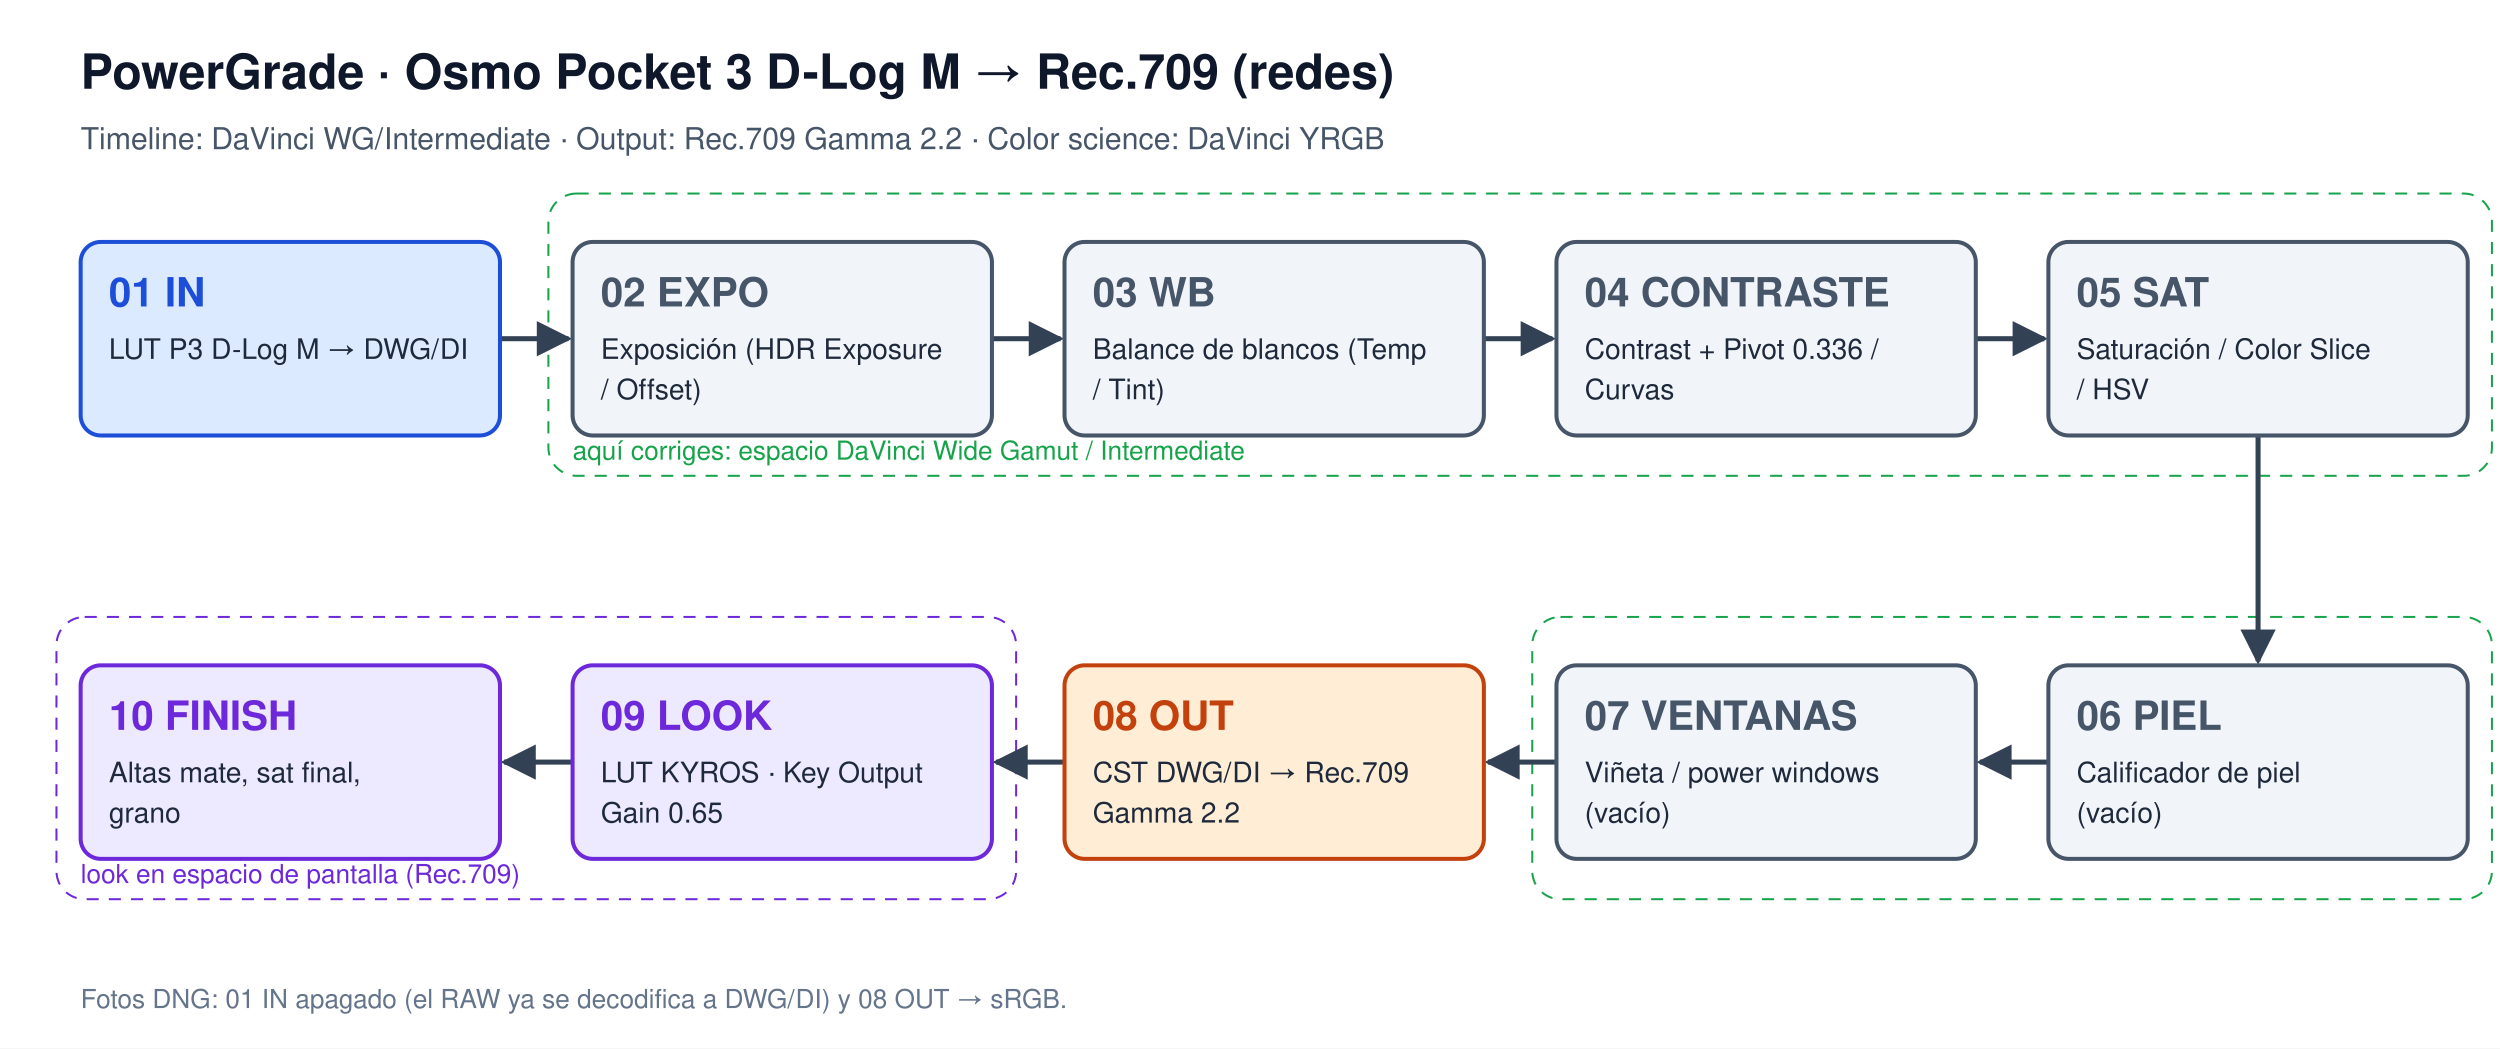
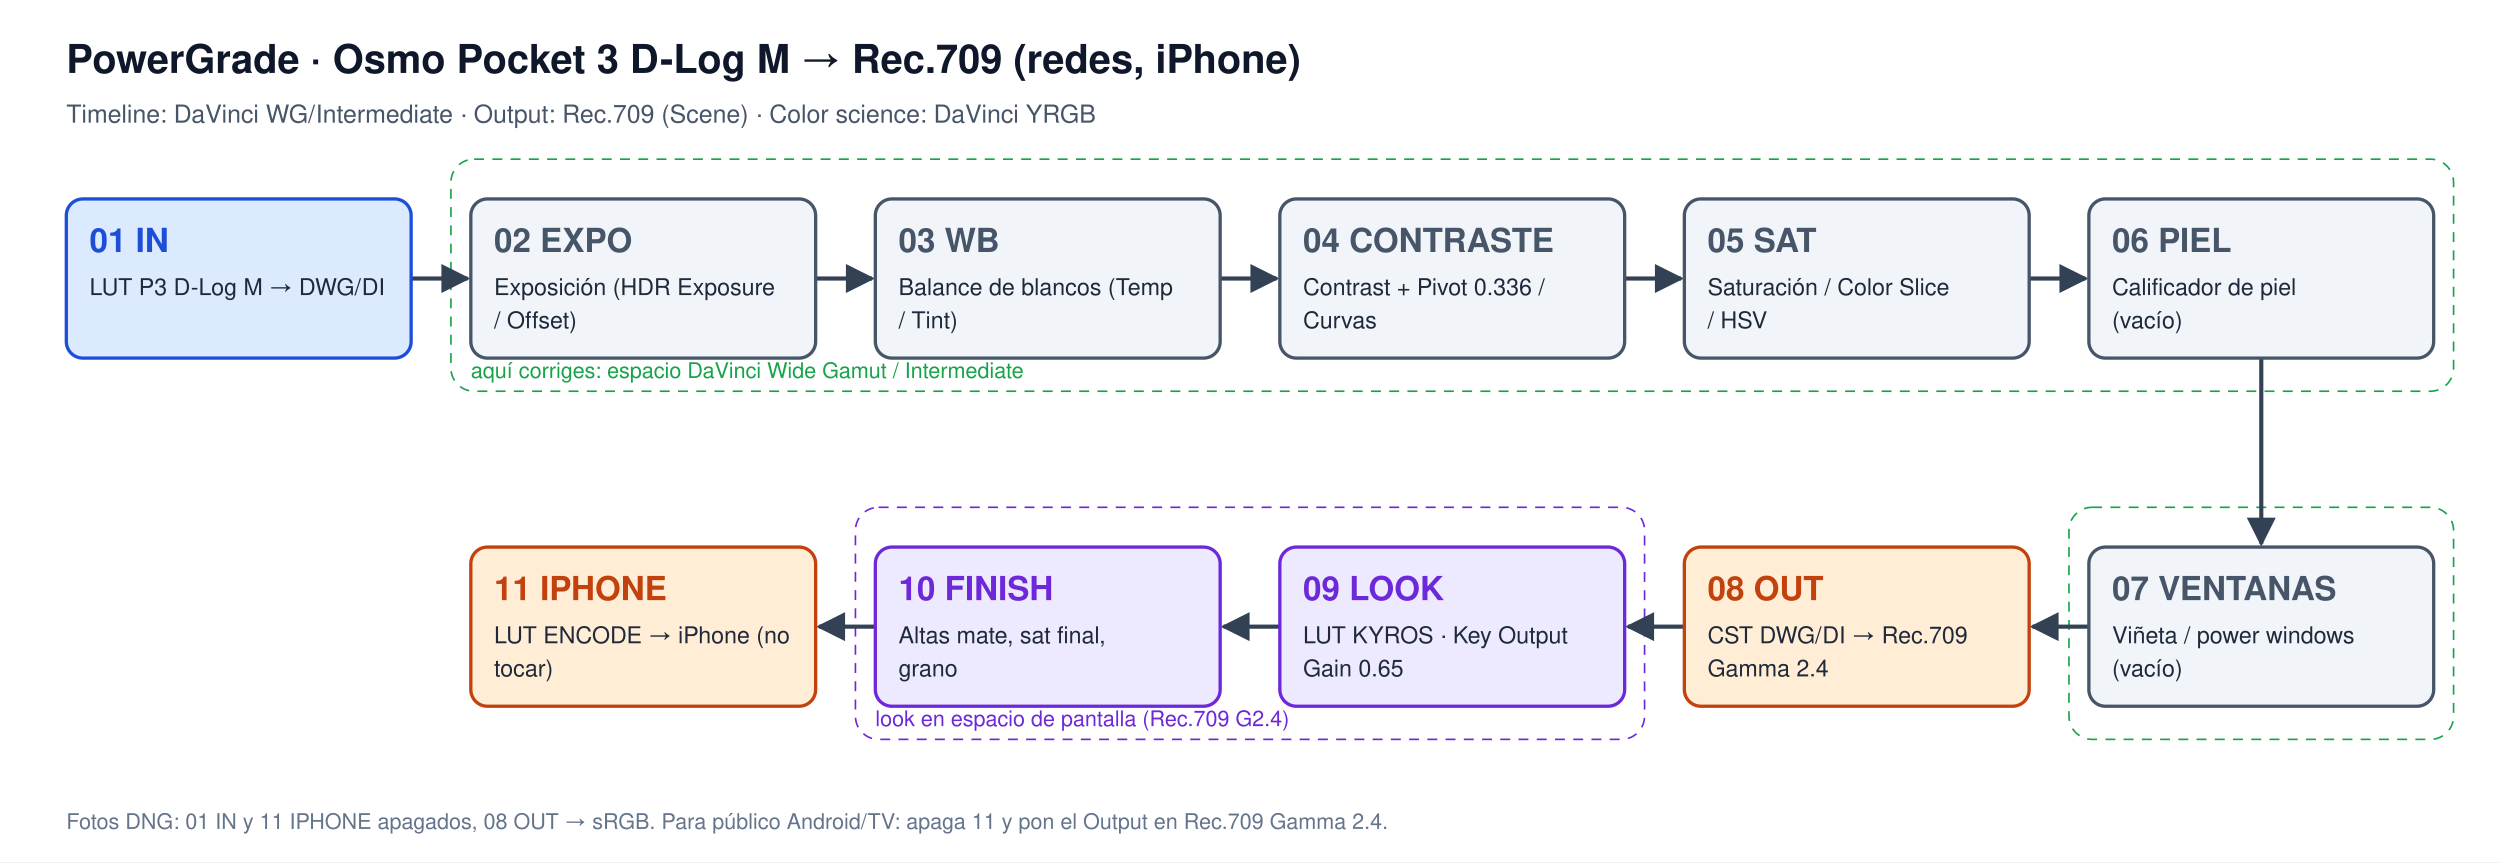
- <svg xmlns="http://www.w3.org/2000/svg" viewBox="0 0 1240 520" font-family="Helvetica, Arial, sans-serif">
-   <rect width="1240" height="520" fill="#ffffff" />
+ <svg xmlns="http://www.w3.org/2000/svg" viewBox="0 0 1508 520" font-family="Helvetica, Arial, sans-serif">
+   <rect width="1508" height="520" fill="#ffffff" />
  <defs>
    <marker id="a" viewBox="0 0 10 10" refX="9" refY="5" markerWidth="7" markerHeight="7" orient="auto">
      <path d="M0,0 L10,5 L0,10 z" fill="#334155" />
    </marker>
  </defs>
-   <text x="40" y="44" font-size="24" font-weight="700" fill="#0f172a">PowerGrade · Osmo Pocket 3 D-Log M → Rec.709 (redes)</text>
-   <text x="40" y="74" font-size="15" fill="#475569">Timeline: DaVinci WG/Intermediate · Output: Rec.709 Gamma 2.2 · Color science: DaVinci YRGB</text>
-   <rect x="272" y="96" width="964" height="140" rx="14" fill="none" stroke="#16a34a" stroke-dasharray="6 5" />
+   <text x="40" y="44" font-size="24" font-weight="700" fill="#0f172a">PowerGrade · Osmo Pocket 3 D-Log M → Rec.709 (redes, iPhone)</text>
+   <text x="40" y="74" font-size="15" fill="#475569">Timeline: DaVinci WG/Intermediate · Output: Rec.709 (Scene) · Color science: DaVinci YRGB</text>
+   <rect x="272" y="96" width="1208" height="140" rx="14" fill="none" stroke="#16a34a" stroke-dasharray="6 5" />
  <text x="284" y="228" font-size="13" fill="#16a34a">aquí corriges: espacio DaVinci Wide Gamut / Intermediate</text>
-   <rect x="760" y="306" width="476" height="140" rx="14" fill="none" stroke="#16a34a" stroke-dasharray="6 5" />
-   <rect x="28" y="306" width="476" height="140" rx="14" fill="none" stroke="#6d28d9" stroke-dasharray="6 5" />
-   <text x="40" y="438" font-size="13" fill="#6d28d9">look en espacio de pantalla (Rec.709)</text>
+   <rect x="1248" y="306" width="232" height="140" rx="14" fill="none" stroke="#16a34a" stroke-dasharray="6 5" />
+   <rect x="516" y="306" width="476" height="140" rx="14" fill="none" stroke="#6d28d9" stroke-dasharray="6 5" />
+   <text x="528" y="438" font-size="13" fill="#6d28d9">look en espacio de pantalla (Rec.709 G2.4)</text>
  <line x1="248" y1="168.0" x2="282" y2="168.0" stroke="#334155" stroke-width="2.5" marker-end="url(#a)" />
  <line x1="492" y1="168.0" x2="526" y2="168.0" stroke="#334155" stroke-width="2.5" marker-end="url(#a)" />
  <line x1="736" y1="168.0" x2="770" y2="168.0" stroke="#334155" stroke-width="2.5" marker-end="url(#a)" />
  <line x1="980" y1="168.0" x2="1014" y2="168.0" stroke="#334155" stroke-width="2.5" marker-end="url(#a)" />
-   <path d="M1120.0,216 C1120.0,276 1120.0,270 1120.0,328" fill="none" stroke="#334155" stroke-width="2.5" marker-end="url(#a)" />
+   <line x1="1224" y1="168.0" x2="1258" y2="168.0" stroke="#334155" stroke-width="2.5" marker-end="url(#a)" />
+   <path d="M1364.0,216 C1364.0,276 1364.0,270 1364.0,328" fill="none" stroke="#334155" stroke-width="2.5" marker-end="url(#a)" />
+   <line x1="1260" y1="378.0" x2="1226" y2="378.0" stroke="#334155" stroke-width="2.5" marker-end="url(#a)" />
  <line x1="1016" y1="378.0" x2="982" y2="378.0" stroke="#334155" stroke-width="2.5" marker-end="url(#a)" />
  <line x1="772" y1="378.0" x2="738" y2="378.0" stroke="#334155" stroke-width="2.5" marker-end="url(#a)" />
  <line x1="528" y1="378.0" x2="494" y2="378.0" stroke="#334155" stroke-width="2.5" marker-end="url(#a)" />
-   <line x1="284" y1="378.0" x2="250" y2="378.0" stroke="#334155" stroke-width="2.5" marker-end="url(#a)" />
  <rect x="40" y="120" width="208" height="96" rx="10" fill="#dbeafe" stroke="#1d4ed8" stroke-width="2" />
  <text x="54" y="152" font-size="20" font-weight="700" fill="#1d4ed8">01 IN</text>
  <text x="54" y="178" font-size="14" fill="#1e293b">LUT P3 D-Log M → DWG/DI</text>
  <rect x="284" y="120" width="208" height="96" rx="10" fill="#f1f5f9" stroke="#475569" stroke-width="2" />
  <text x="298" y="152" font-size="20" font-weight="700" fill="#475569">02 EXPO</text>
  <text x="298" y="178" font-size="14" fill="#1e293b">Exposición (HDR Exposure</text>
  <text x="298" y="198" font-size="14" fill="#1e293b">/ Offset)</text>
  <rect x="528" y="120" width="208" height="96" rx="10" fill="#f1f5f9" stroke="#475569" stroke-width="2" />
  <text x="542" y="152" font-size="20" font-weight="700" fill="#475569">03 WB</text>
  <text x="542" y="178" font-size="14" fill="#1e293b">Balance de blancos (Temp</text>
  <text x="542" y="198" font-size="14" fill="#1e293b">/ Tint)</text>
  <rect x="772" y="120" width="208" height="96" rx="10" fill="#f1f5f9" stroke="#475569" stroke-width="2" />
  <text x="786" y="152" font-size="20" font-weight="700" fill="#475569">04 CONTRASTE</text>
  <text x="786" y="178" font-size="14" fill="#1e293b">Contrast + Pivot 0.336 /</text>
  <text x="786" y="198" font-size="14" fill="#1e293b">Curvas</text>
  <rect x="1016" y="120" width="208" height="96" rx="10" fill="#f1f5f9" stroke="#475569" stroke-width="2" />
  <text x="1030" y="152" font-size="20" font-weight="700" fill="#475569">05 SAT</text>
  <text x="1030" y="178" font-size="14" fill="#1e293b">Saturación / Color Slice</text>
  <text x="1030" y="198" font-size="14" fill="#1e293b">/ HSV</text>
-   <rect x="1016" y="330" width="208" height="96" rx="10" fill="#f1f5f9" stroke="#475569" stroke-width="2" />
-   <text x="1030" y="362" font-size="20" font-weight="700" fill="#475569">06 PIEL</text>
-   <text x="1030" y="388" font-size="14" fill="#1e293b">Calificador de piel</text>
-   <text x="1030" y="408" font-size="14" fill="#1e293b">(vacío)</text>
-   <rect x="772" y="330" width="208" height="96" rx="10" fill="#f1f5f9" stroke="#475569" stroke-width="2" />
-   <text x="786" y="362" font-size="20" font-weight="700" fill="#475569">07 VENTANAS</text>
-   <text x="786" y="388" font-size="14" fill="#1e293b">Viñeta / power windows</text>
-   <text x="786" y="408" font-size="14" fill="#1e293b">(vacío)</text>
-   <rect x="528" y="330" width="208" height="96" rx="10" fill="#ffedd5" stroke="#c2410c" stroke-width="2" />
-   <text x="542" y="362" font-size="20" font-weight="700" fill="#c2410c">08 OUT</text>
-   <text x="542" y="388" font-size="14" fill="#1e293b">CST DWG/DI → Rec.709</text>
-   <text x="542" y="408" font-size="14" fill="#1e293b">Gamma 2.2</text>
-   <rect x="284" y="330" width="208" height="96" rx="10" fill="#ede9fe" stroke="#6d28d9" stroke-width="2" />
-   <text x="298" y="362" font-size="20" font-weight="700" fill="#6d28d9">09 LOOK</text>
-   <text x="298" y="388" font-size="14" fill="#1e293b">LUT KYROS · Key Output</text>
-   <text x="298" y="408" font-size="14" fill="#1e293b">Gain 0.65</text>
-   <rect x="40" y="330" width="208" height="96" rx="10" fill="#ede9fe" stroke="#6d28d9" stroke-width="2" />
-   <text x="54" y="362" font-size="20" font-weight="700" fill="#6d28d9">10 FINISH</text>
-   <text x="54" y="388" font-size="14" fill="#1e293b">Altas mate, sat final,</text>
-   <text x="54" y="408" font-size="14" fill="#1e293b">grano</text>
-   <text x="40" y="500" font-size="13" fill="#64748b">Fotos DNG: 01 IN apagado (el RAW ya se decodifica a DWG/DI) y 08 OUT → sRGB.</text>
+   <rect x="1260" y="120" width="208" height="96" rx="10" fill="#f1f5f9" stroke="#475569" stroke-width="2" />
+   <text x="1274" y="152" font-size="20" font-weight="700" fill="#475569">06 PIEL</text>
+   <text x="1274" y="178" font-size="14" fill="#1e293b">Calificador de piel</text>
+   <text x="1274" y="198" font-size="14" fill="#1e293b">(vacío)</text>
+   <rect x="1260" y="330" width="208" height="96" rx="10" fill="#f1f5f9" stroke="#475569" stroke-width="2" />
+   <text x="1274" y="362" font-size="20" font-weight="700" fill="#475569">07 VENTANAS</text>
+   <text x="1274" y="388" font-size="14" fill="#1e293b">Viñeta / power windows</text>
+   <text x="1274" y="408" font-size="14" fill="#1e293b">(vacío)</text>
+   <rect x="1016" y="330" width="208" height="96" rx="10" fill="#ffedd5" stroke="#c2410c" stroke-width="2" />
+   <text x="1030" y="362" font-size="20" font-weight="700" fill="#c2410c">08 OUT</text>
+   <text x="1030" y="388" font-size="14" fill="#1e293b">CST DWG/DI → Rec.709</text>
+   <text x="1030" y="408" font-size="14" fill="#1e293b">Gamma 2.4</text>
+   <rect x="772" y="330" width="208" height="96" rx="10" fill="#ede9fe" stroke="#6d28d9" stroke-width="2" />
+   <text x="786" y="362" font-size="20" font-weight="700" fill="#6d28d9">09 LOOK</text>
+   <text x="786" y="388" font-size="14" fill="#1e293b">LUT KYROS · Key Output</text>
+   <text x="786" y="408" font-size="14" fill="#1e293b">Gain 0.65</text>
+   <rect x="528" y="330" width="208" height="96" rx="10" fill="#ede9fe" stroke="#6d28d9" stroke-width="2" />
+   <text x="542" y="362" font-size="20" font-weight="700" fill="#6d28d9">10 FINISH</text>
+   <text x="542" y="388" font-size="14" fill="#1e293b">Altas mate, sat final,</text>
+   <text x="542" y="408" font-size="14" fill="#1e293b">grano</text>
+   <rect x="284" y="330" width="208" height="96" rx="10" fill="#ffedd5" stroke="#c2410c" stroke-width="2" />
+   <text x="298" y="362" font-size="20" font-weight="700" fill="#c2410c">11 IPHONE</text>
+   <text x="298" y="388" font-size="14" fill="#1e293b">LUT ENCODE → iPhone (no</text>
+   <text x="298" y="408" font-size="14" fill="#1e293b">tocar)</text>
+   <text x="40" y="500" font-size="13" fill="#64748b">Fotos DNG: 01 IN y 11 IPHONE apagados, 08 OUT → sRGB. Para público Android/TV: apaga 11 y pon el Output en Rec.709 Gamma 2.4.</text>
</svg>
